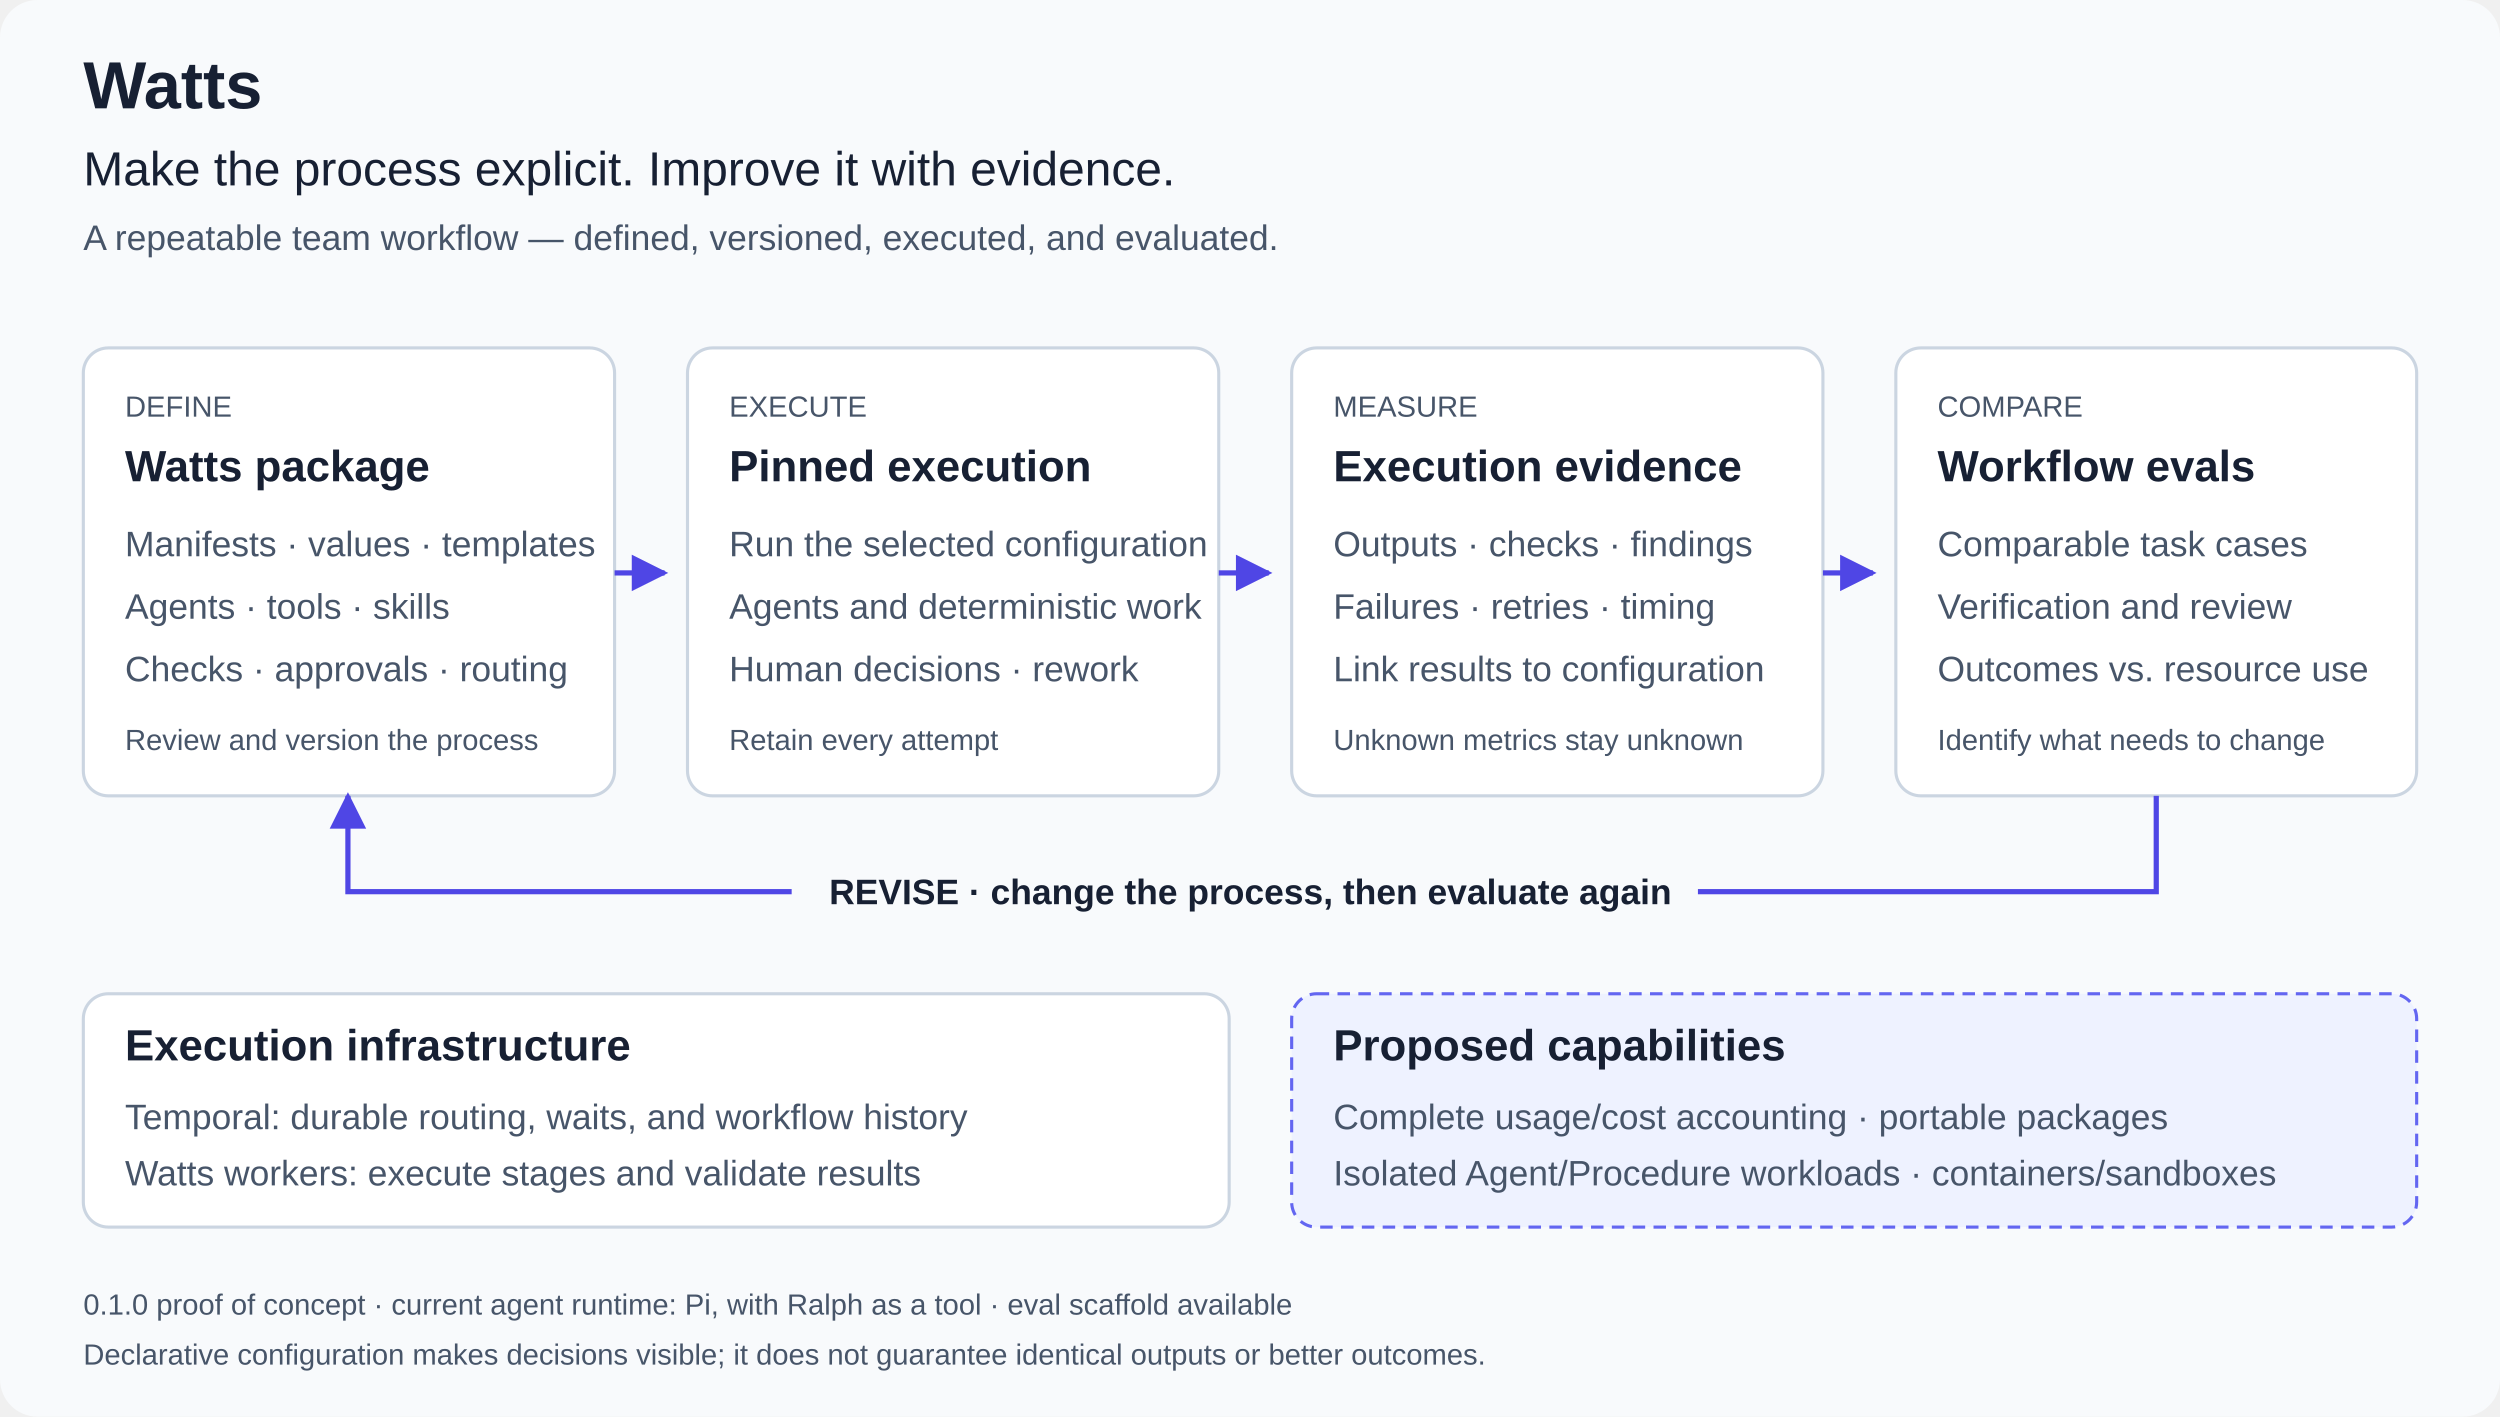
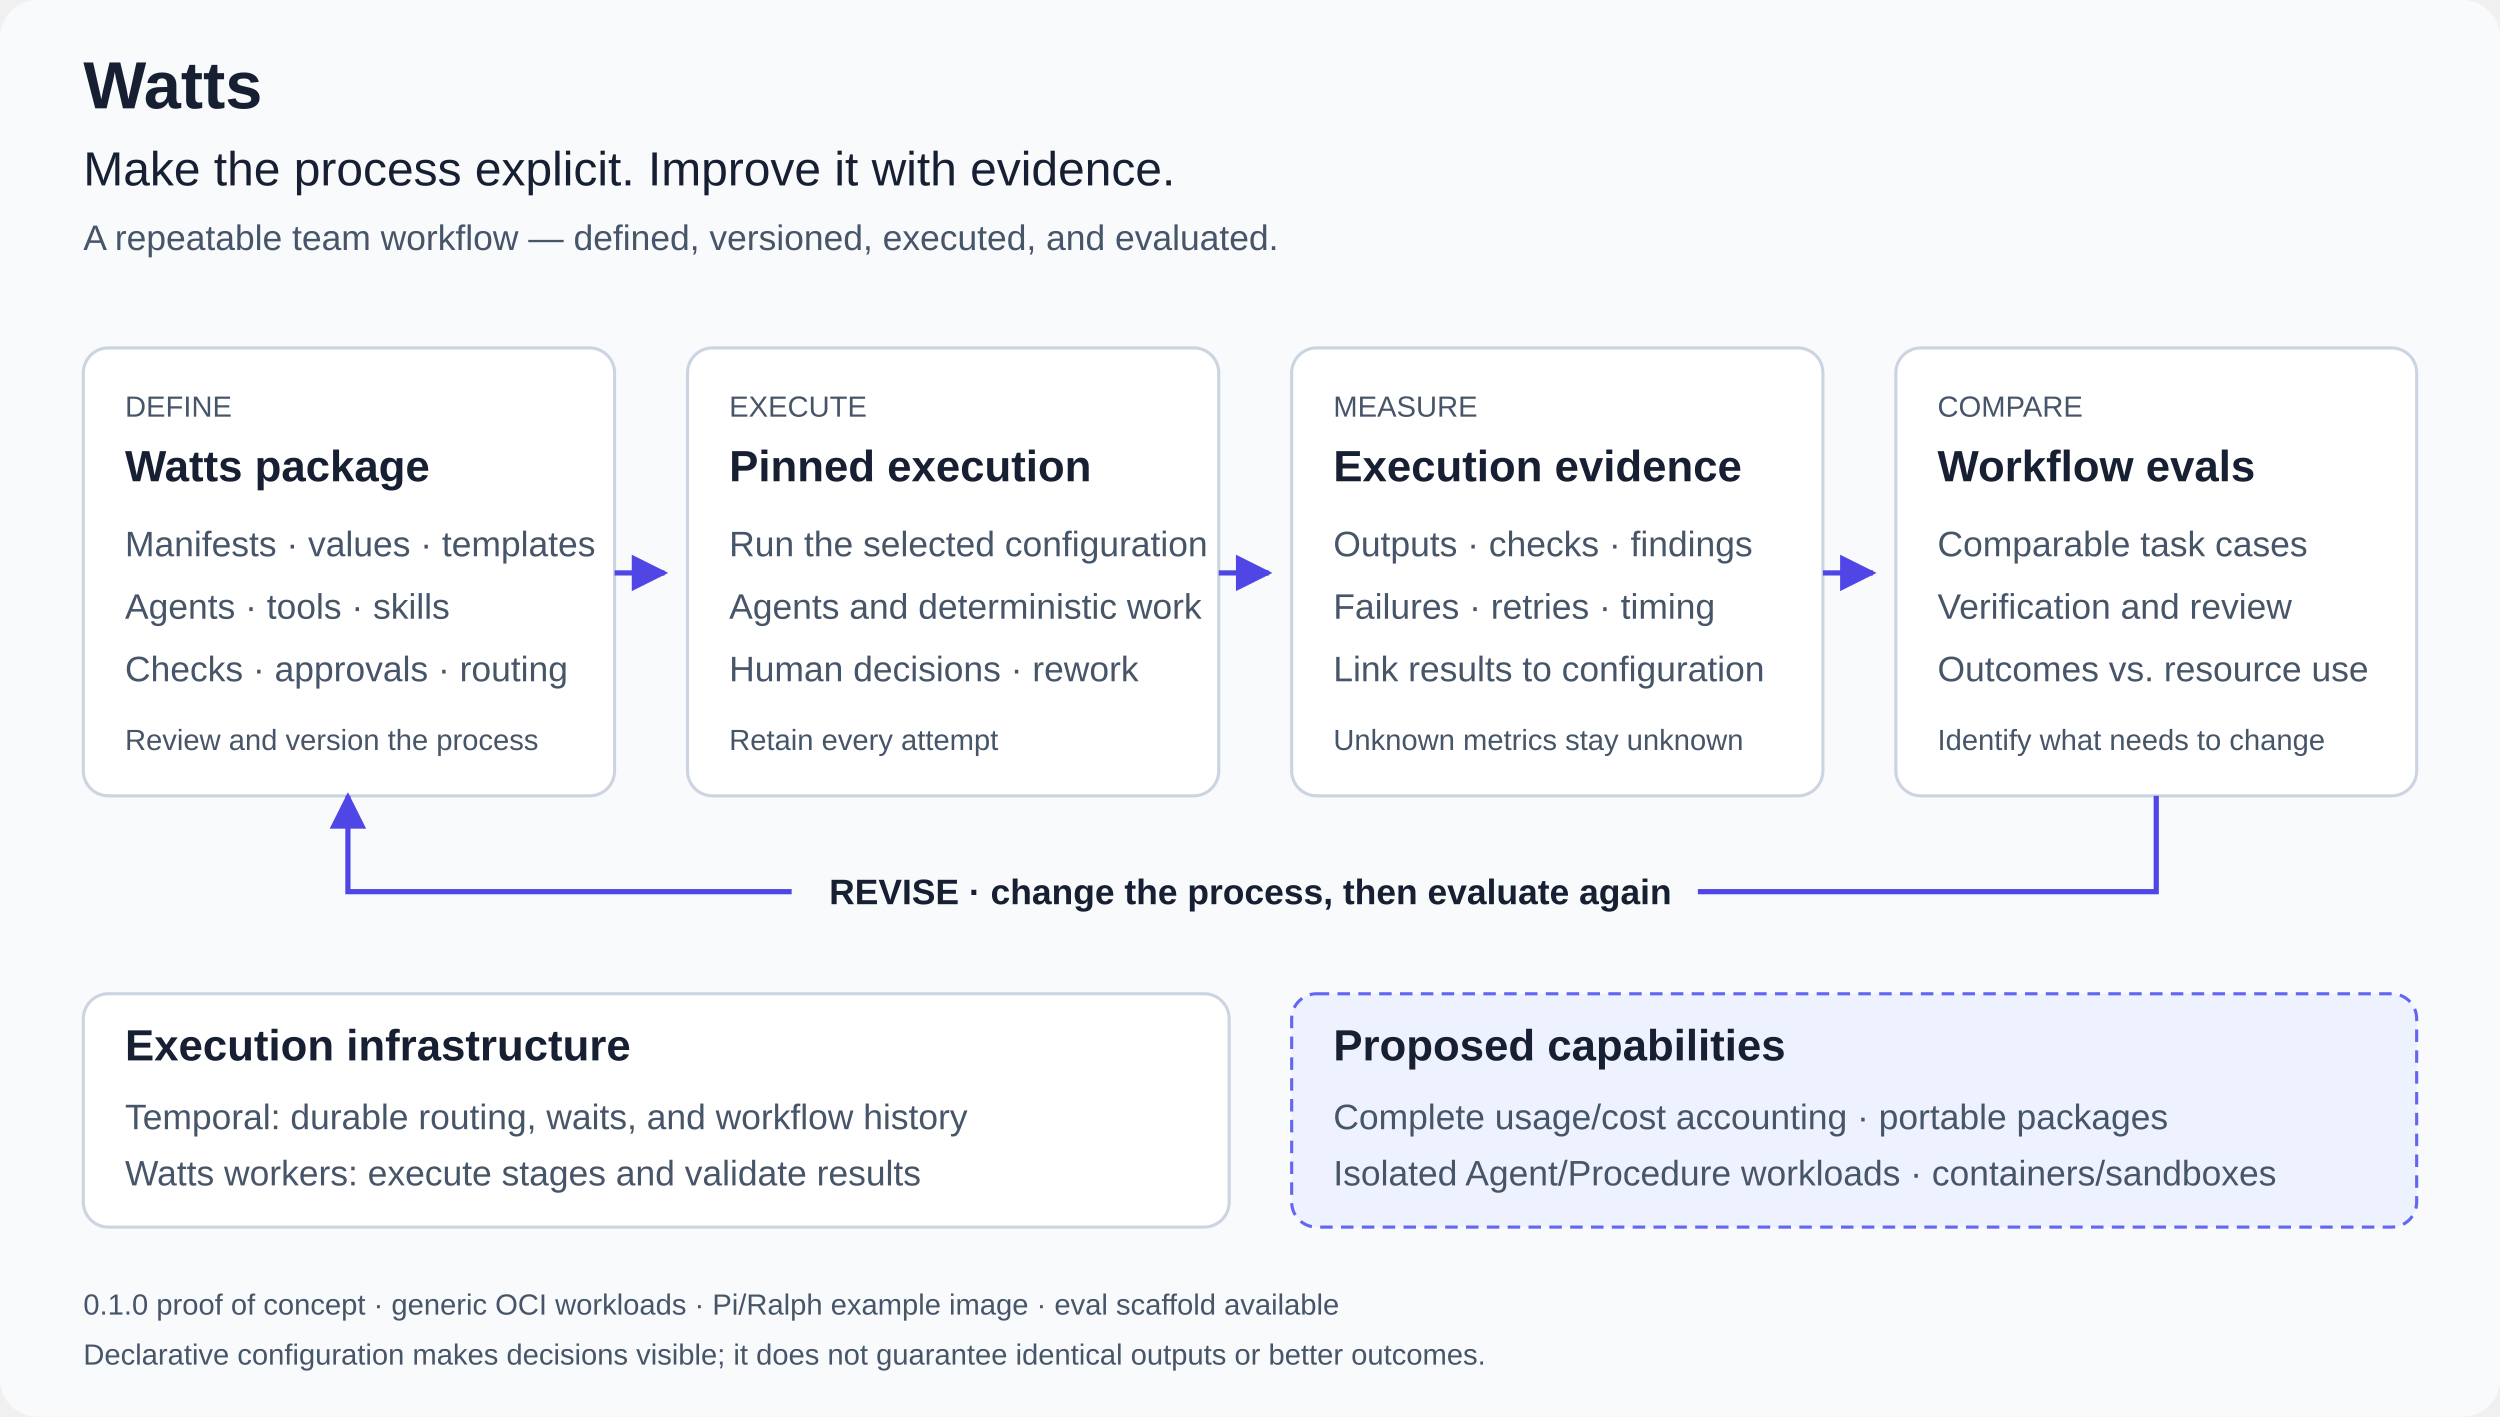
<svg xmlns="http://www.w3.org/2000/svg" width="1200" height="680" viewBox="0 0 1200 680" role="img" aria-labelledby="title desc">
  <defs>
    <marker id="arrow" viewBox="0 0 10 10" refX="9" refY="5" markerWidth="7" markerHeight="7" orient="auto">
      <path d="M0 0 L10 5 L0 10 Z" fill="#4f46e5" />
    </marker>
    <style>text{font-family:Arial,Helvetica,sans-serif;fill:#172033}.title{font-size:21px;font-weight:700}.body{font-size:17px;fill:#475569}.small{font-size:14px;fill:#475569}.box{fill:white;stroke:#cbd5e1;stroke-width:1.5}.arrow{fill:none;stroke:#4f46e5;stroke-width:2.5;marker-end:url(#arrow)}.future{fill:#eef2ff;stroke:#6366f1;stroke-width:1.5;stroke-dasharray:6 4}</style>
  </defs>
  <rect width="1200" height="680" rx="18" fill="#f8fafc" />
  <text x="40" y="52" font-size="32" font-weight="700">Watts</text>
  <text x="40" y="89" font-size="23">Make the process explicit. Improve it with evidence.</text>
  <text x="40" y="120" class="body">A repeatable team workflow — defined, versioned, executed, and evaluated.</text>
  <rect x="40" y="167" width="255" height="215" rx="12" class="box" />
  <text x="60" y="200" class="small">DEFINE</text>
  <text x="60" y="231" class="title">Watts package</text>
  <text x="60" y="267" class="body">Manifests · values · templates</text>
  <text x="60" y="297" class="body">Agents · tools · skills</text>
  <text x="60" y="327" class="body">Checks · approvals · routing</text>
  <text x="60" y="360" class="small">Review and version the process</text>
  <path d="M295 275 H319" class="arrow" />
  <rect x="330" y="167" width="255" height="215" rx="12" class="box" />
  <text x="350" y="200" class="small">EXECUTE</text>
  <text x="350" y="231" class="title">Pinned execution</text>
  <text x="350" y="267" class="body">Run the selected configuration</text>
  <text x="350" y="297" class="body">Agents and deterministic work</text>
  <text x="350" y="327" class="body">Human decisions · rework</text>
  <text x="350" y="360" class="small">Retain every attempt</text>
  <path d="M585 275 H609" class="arrow" />
  <rect x="620" y="167" width="255" height="215" rx="12" class="box" />
  <text x="640" y="200" class="small">MEASURE</text>
  <text x="640" y="231" class="title">Execution evidence</text>
  <text x="640" y="267" class="body">Outputs · checks · findings</text>
  <text x="640" y="297" class="body">Failures · retries · timing</text>
  <text x="640" y="327" class="body">Link results to configuration</text>
  <text x="640" y="360" class="small">Unknown metrics stay unknown</text>
  <path d="M875 275 H899" class="arrow" />
  <rect x="910" y="167" width="250" height="215" rx="12" class="box" />
  <text x="930" y="200" class="small">COMPARE</text>
  <text x="930" y="231" class="title">Workflow evals</text>
  <text x="930" y="267" class="body">Comparable task cases</text>
  <text x="930" y="297" class="body">Verification and review</text>
  <text x="930" y="327" class="body">Outcomes vs. resource use</text>
  <text x="930" y="360" class="small">Identify what needs to change</text>
  <path d="M1035 382 V428 H167 V382" class="arrow" />
  <rect x="380" y="411" width="435" height="34" rx="8" fill="#f8fafc" />
  <text x="398" y="434" font-size="17" font-weight="700" fill="#4f46e5">REVISE · change the process, then evaluate again</text>
  <rect x="40" y="477" width="550" height="112" rx="12" class="box" />
  <text x="60" y="509" class="title">Execution infrastructure</text>
  <text x="60" y="542" class="body">Temporal: durable routing, waits, and workflow history</text>
  <text x="60" y="569" class="body">Watts workers: execute stages and validate results</text>
  <rect x="620" y="477" width="540" height="112" rx="12" class="future" />
  <text x="640" y="509" class="title">Proposed capabilities</text>
  <text x="640" y="542" class="body">Complete usage/cost accounting · portable packages</text>
  <text x="640" y="569" class="body">Isolated Agent/Procedure workloads · containers/sandboxes</text>
-   <text x="40" y="631" class="small">0.1.0 proof of concept · current agent runtime: Pi, with Ralph as a tool · eval scaffold available</text>
+   <text x="40" y="631" class="small">0.1.0 proof of concept · generic OCI workloads · Pi/Ralph example image · eval scaffold available</text>
  <text x="40" y="655" class="small">Declarative configuration makes decisions visible; it does not guarantee identical outputs or better outcomes.</text>
</svg>
